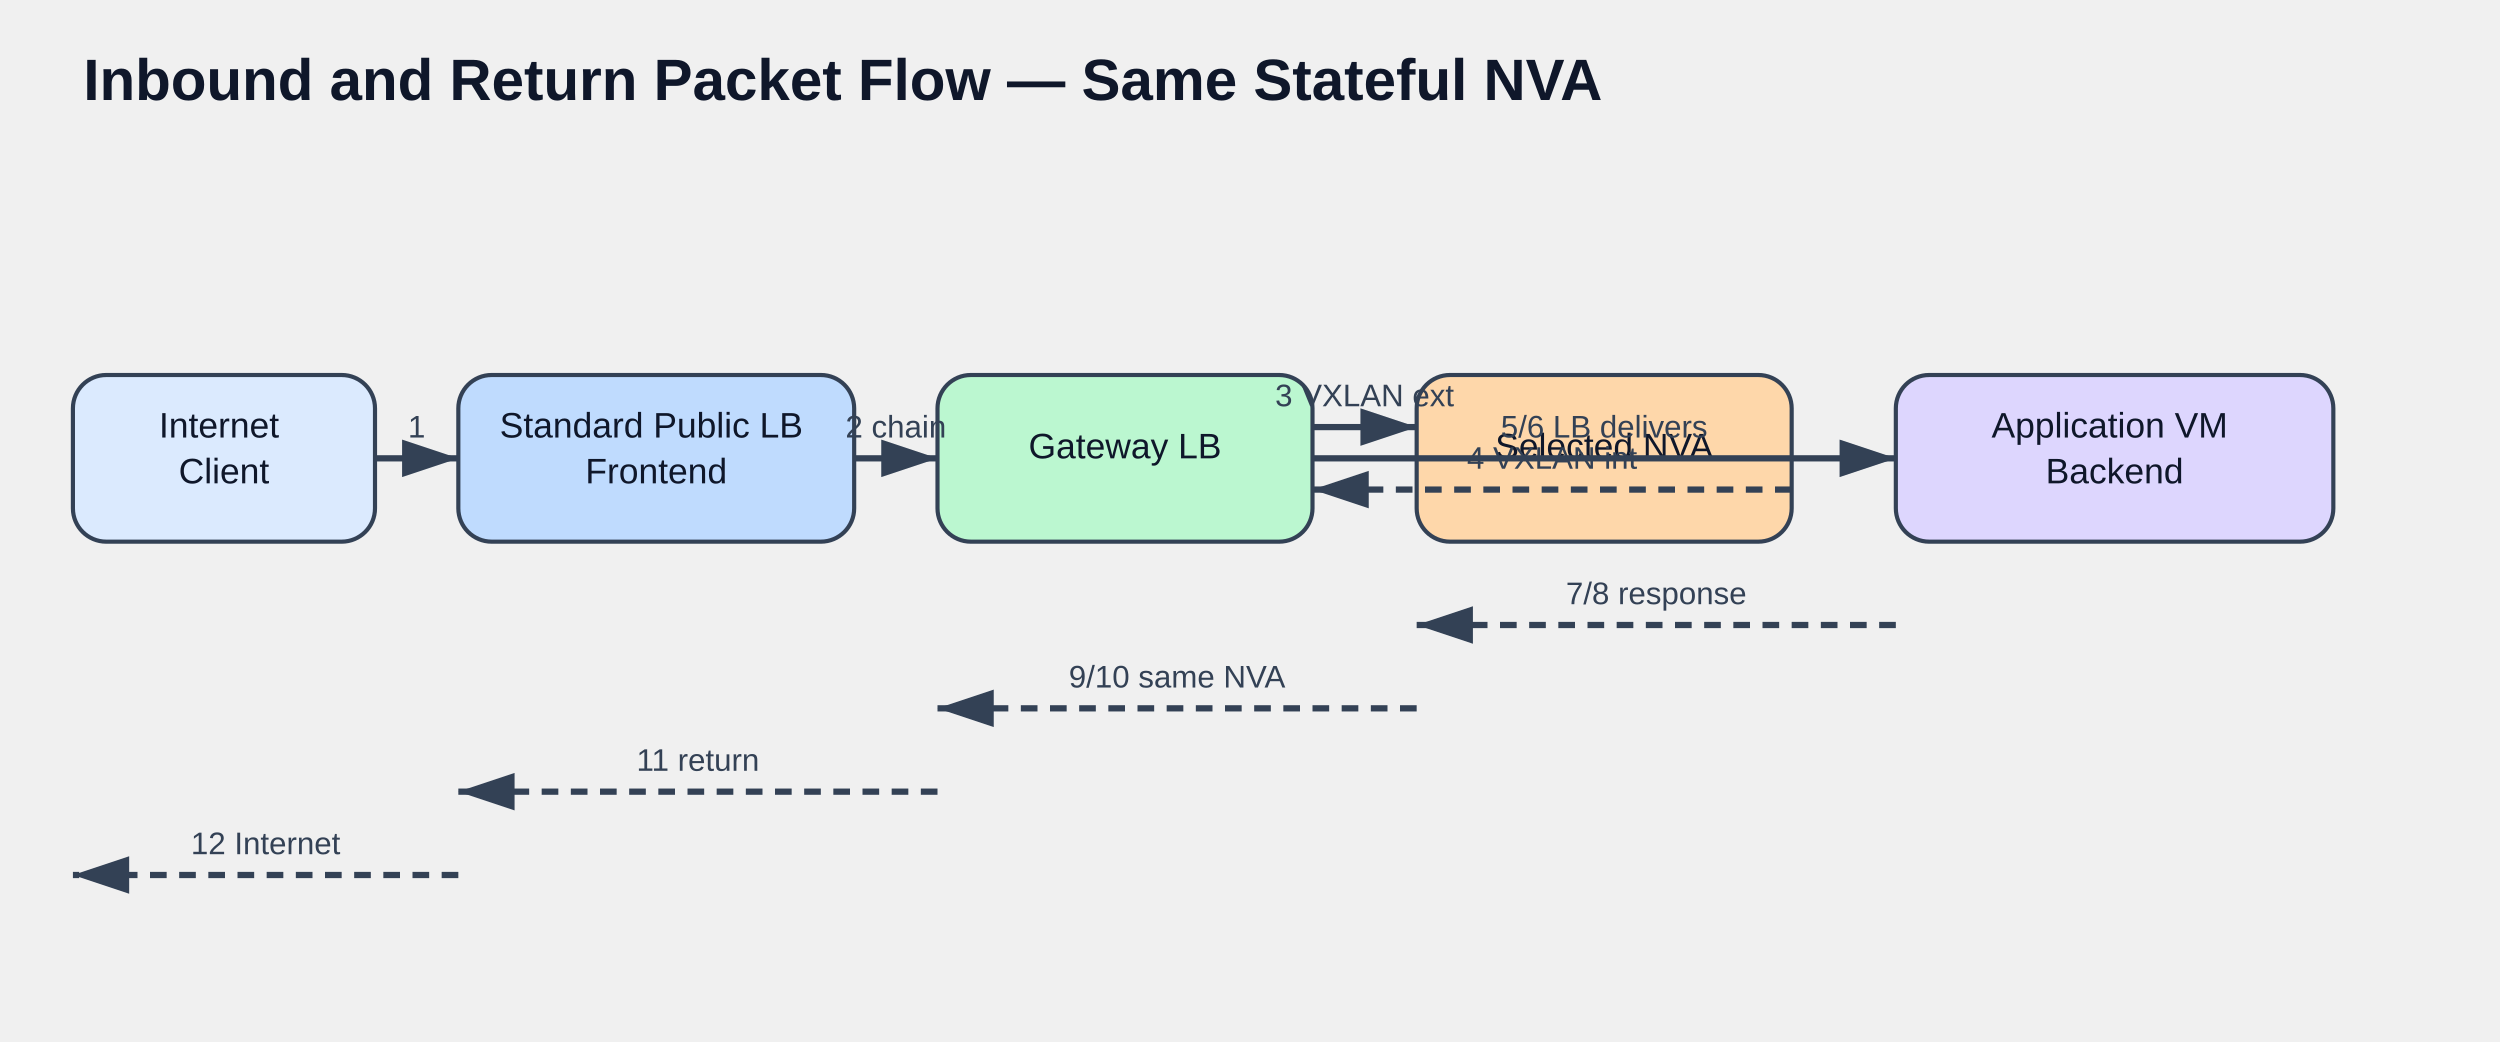
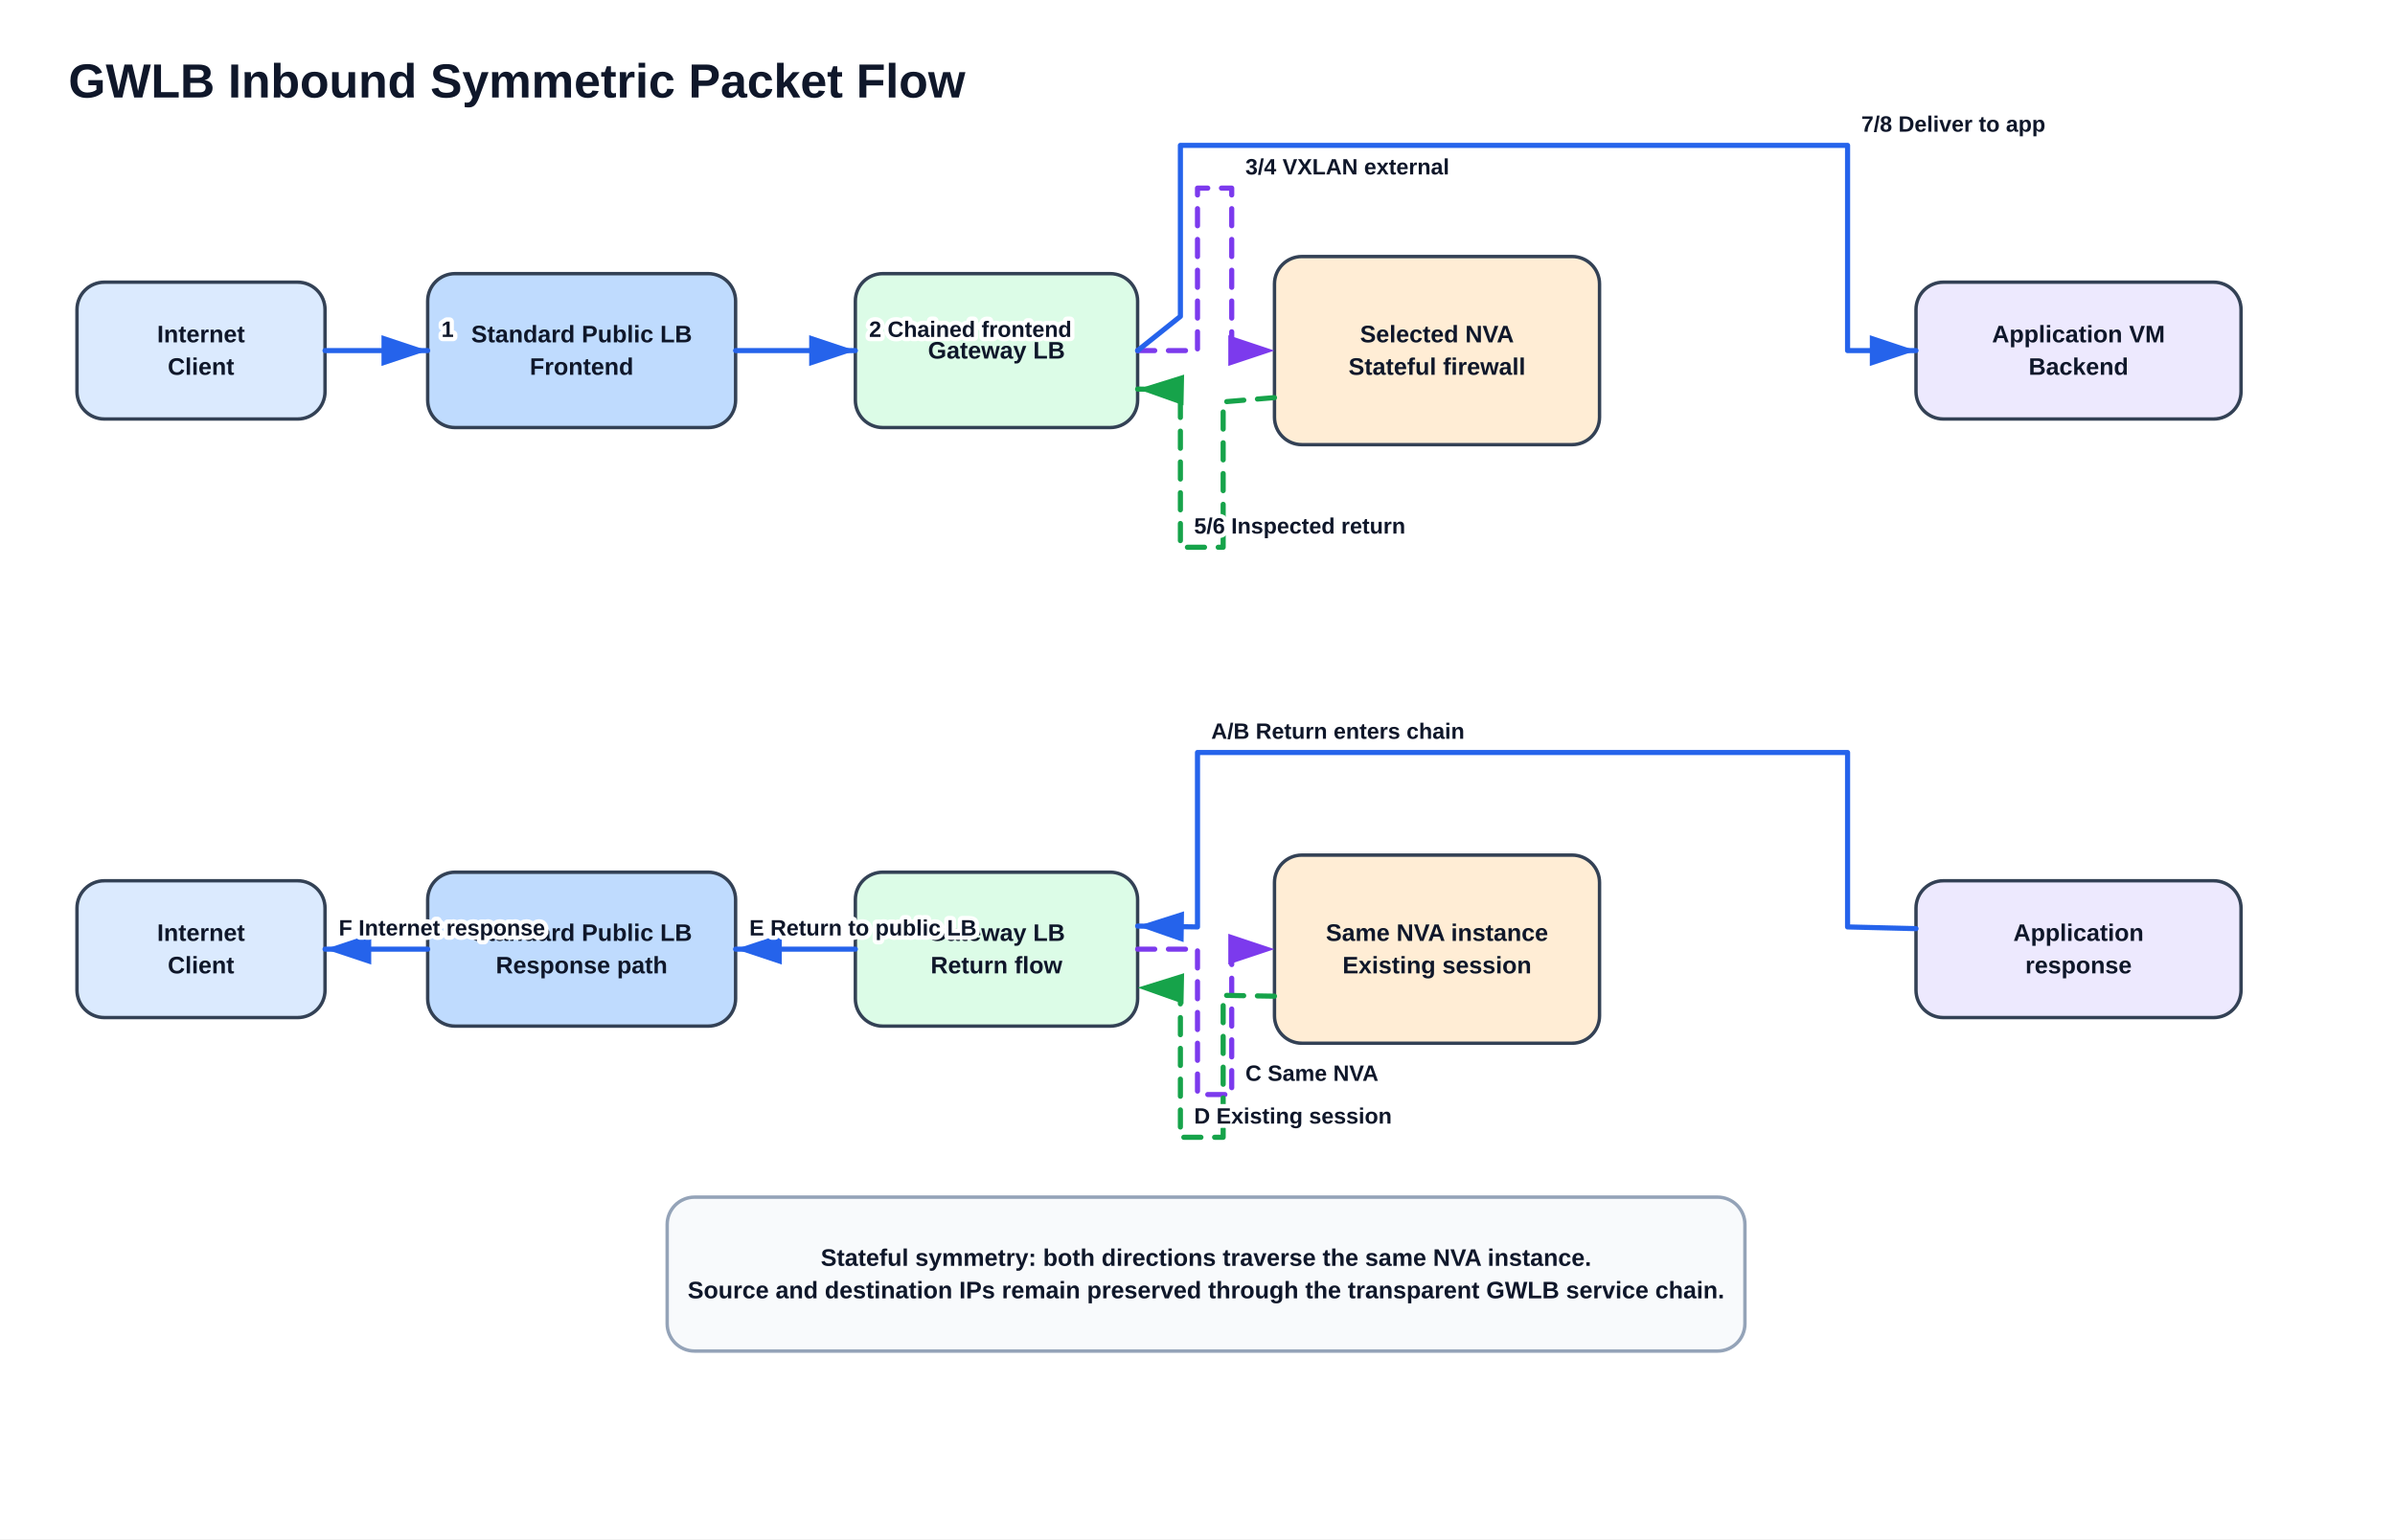
- <svg xmlns="http://www.w3.org/2000/svg" width="1200" height="500" viewBox="0 0 1200 500">
+ <svg xmlns="http://www.w3.org/2000/svg" width="1400" height="900" viewBox="0 0 1400 900">
  <defs>
-     <marker id="arrow" markerWidth="10" markerHeight="10" refX="9" refY="3" orient="auto">
-       <path d="M0,0 L0,6 L9,3 z" fill="#334155" />
+     <marker id="arrowBlue" markerWidth="10" markerHeight="10" refX="9" refY="3" orient="auto">
+       <path d="M0 0 L0 6 L9 3 z" fill="#2563eb" />
    </marker>
+     <marker id="arrowPurple" markerWidth="10" markerHeight="10" refX="9" refY="3" orient="auto">
+       <path d="M0 0 L0 6 L9 3 z" fill="#7c3aed" />
+     </marker>
+     <marker id="arrowGreen" markerWidth="10" markerHeight="10" refX="9" refY="3" orient="auto">
+       <path d="M0 0 L0 6 L9 3 z" fill="#16a34a" />
+     </marker>
+     <style>text{font-family:Arial,Helvetica,sans-serif;fill:#0f172a}.edgeLabel{font-size:13px;font-weight:700;paint-order:stroke;stroke:#fff;stroke-width:5px;stroke-linejoin:round}</style>
  </defs>
-   <text x="40" y="48" font-family="Arial" font-size="28" font-weight="700" fill="#0f172a">Inbound and Return Packet Flow — Same Stateful NVA</text>
-   <rect x="35" y="180" width="145" height="80" rx="16" fill="#dbeafe" stroke="#334155" stroke-width="2" />
-   <text x="107.5" y="220.0" text-anchor="middle" font-family="Arial" font-size="17" fill="#0f172a">
-     <tspan x="107.5" dy="-10">Internet</tspan>
-     <tspan x="107.5" dy="22">Client</tspan>
-   </text>
-   <rect x="220" y="180" width="190" height="80" rx="16" fill="#bfdbfe" stroke="#334155" stroke-width="2" />
-   <text x="315.0" y="220.0" text-anchor="middle" font-family="Arial" font-size="17" fill="#0f172a">
-     <tspan x="315.0" dy="-10">Standard Public LB</tspan>
-     <tspan x="315.0" dy="22">Frontend</tspan>
-   </text>
-   <rect x="450" y="180" width="180" height="80" rx="16" fill="#bbf7d0" stroke="#334155" stroke-width="2" />
-   <text x="540.0" y="220.0" text-anchor="middle" font-family="Arial" font-size="17" fill="#0f172a">Gateway LB</text>
-   <rect x="680" y="180" width="180" height="80" rx="16" fill="#fed7aa" stroke="#334155" stroke-width="2" />
-   <text x="770.0" y="220.0" text-anchor="middle" font-family="Arial" font-size="17" fill="#0f172a">Selected NVA</text>
-   <rect x="910" y="180" width="210" height="80" rx="16" fill="#ddd6fe" stroke="#334155" stroke-width="2" />
-   <text x="1015.0" y="220.0" text-anchor="middle" font-family="Arial" font-size="17" fill="#0f172a">
-     <tspan x="1015.0" dy="-10">Application VM</tspan>
-     <tspan x="1015.0" dy="22">Backend</tspan>
-   </text>
-   <line x1="180" y1="220" x2="220" y2="220" stroke="#334155" stroke-width="3" marker-end="url(#arrow)" />
-   <text x="200.0" y="210.0" text-anchor="middle" font-family="Arial" font-size="15" fill="#334155">1</text>
-   <line x1="410" y1="220" x2="450" y2="220" stroke="#334155" stroke-width="3" marker-end="url(#arrow)" />
-   <text x="430.0" y="210.0" text-anchor="middle" font-family="Arial" font-size="15" fill="#334155">2 chain</text>
-   <line x1="630" y1="205" x2="680" y2="205" stroke="#334155" stroke-width="3" marker-end="url(#arrow)" />
-   <text x="655.0" y="195.0" text-anchor="middle" font-family="Arial" font-size="15" fill="#334155">3 VXLAN ext</text>
-   <line x1="860" y1="235" x2="630" y2="235" stroke="#334155" stroke-width="3" marker-end="url(#arrow)" stroke-dasharray="8 6" />
-   <text x="745.0" y="225.0" text-anchor="middle" font-family="Arial" font-size="15" fill="#334155">4 VXLAN int</text>
-   <line x1="630" y1="220" x2="910" y2="220" stroke="#334155" stroke-width="3" marker-end="url(#arrow)" />
-   <text x="770.0" y="210.0" text-anchor="middle" font-family="Arial" font-size="15" fill="#334155">5/6 LB delivers</text>
-   <line x1="910" y1="300" x2="680" y2="300" stroke="#334155" stroke-width="3" marker-end="url(#arrow)" stroke-dasharray="8 6" />
-   <text x="795.0" y="290.0" text-anchor="middle" font-family="Arial" font-size="15" fill="#334155">7/8 response</text>
-   <line x1="680" y1="340" x2="450" y2="340" stroke="#334155" stroke-width="3" marker-end="url(#arrow)" stroke-dasharray="8 6" />
-   <text x="565.0" y="330.0" text-anchor="middle" font-family="Arial" font-size="15" fill="#334155">9/10 same NVA</text>
-   <line x1="450" y1="380" x2="220" y2="380" stroke="#334155" stroke-width="3" marker-end="url(#arrow)" stroke-dasharray="8 6" />
-   <text x="335.0" y="370.0" text-anchor="middle" font-family="Arial" font-size="15" fill="#334155">11 return</text>
-   <line x1="220" y1="420" x2="35" y2="420" stroke="#334155" stroke-width="3" marker-end="url(#arrow)" stroke-dasharray="8 6" />
-   <text x="127.5" y="410.0" text-anchor="middle" font-family="Arial" font-size="15" fill="#334155">12 Internet</text>
+   <rect width="1400" height="900" fill="white" />
+   <text x="40.0" y="57.0" style="font-size:28px;font-weight:700">GWLB Inbound Symmetric Packet Flow</text>
+   <rect x="45" y="165" width="145" height="80" rx="16" fill="#dbeafe" stroke="#334155" stroke-width="2" />
+   <text x="117.5" y="200.167" text-anchor="middle" style="font-size:14px;font-weight:600">Internet</text>
+   <text x="117.5" y="219.167" text-anchor="middle" style="font-size:14px;font-weight:600">Client</text>
+   <rect x="250" y="160" width="180" height="90" rx="16" fill="#bfdbfe" stroke="#334155" stroke-width="2" />
+   <text x="340" y="200.167" text-anchor="middle" style="font-size:14px;font-weight:600">Standard Public LB</text>
+   <text x="340" y="219.167" text-anchor="middle" style="font-size:14px;font-weight:600">Frontend</text>
+   <rect x="500" y="160" width="165" height="90" rx="16" fill="#dcfce7" stroke="#334155" stroke-width="2" />
+   <text x="582.5" y="209.667" text-anchor="middle" style="font-size:14px;font-weight:600">Gateway LB</text>
+   <rect x="745" y="150" width="190" height="110" rx="16" fill="#ffedd5" stroke="#334155" stroke-width="2" />
+   <text x="840" y="200.167" text-anchor="middle" style="font-size:14px;font-weight:600">Selected NVA</text>
+   <text x="840" y="219.167" text-anchor="middle" style="font-size:14px;font-weight:600">Stateful firewall</text>
+   <rect x="1120" y="165" width="190" height="80" rx="16" fill="#ede9fe" stroke="#334155" stroke-width="2" />
+   <text x="1215" y="200.167" text-anchor="middle" style="font-size:14px;font-weight:600">Application VM</text>
+   <text x="1215" y="219.167" text-anchor="middle" style="font-size:14px;font-weight:600">Backend</text>
+   <rect x="45" y="515" width="145" height="80" rx="16" fill="#dbeafe" stroke="#334155" stroke-width="2" />
+   <text x="117.5" y="550.167" text-anchor="middle" style="font-size:14px;font-weight:600">Internet</text>
+   <text x="117.5" y="569.167" text-anchor="middle" style="font-size:14px;font-weight:600">Client</text>
+   <rect x="250" y="510" width="180" height="90" rx="16" fill="#bfdbfe" stroke="#334155" stroke-width="2" />
+   <text x="340" y="550.167" text-anchor="middle" style="font-size:14px;font-weight:600">Standard Public LB</text>
+   <text x="340" y="569.167" text-anchor="middle" style="font-size:14px;font-weight:600">Response path</text>
+   <rect x="500" y="510" width="165" height="90" rx="16" fill="#dcfce7" stroke="#334155" stroke-width="2" />
+   <text x="582.5" y="550.167" text-anchor="middle" style="font-size:14px;font-weight:600">Gateway LB</text>
+   <text x="582.5" y="569.167" text-anchor="middle" style="font-size:14px;font-weight:600">Return flow</text>
+   <rect x="745" y="500" width="190" height="110" rx="16" fill="#ffedd5" stroke="#334155" stroke-width="2" />
+   <text x="840" y="550.167" text-anchor="middle" style="font-size:14px;font-weight:600">Same NVA instance</text>
+   <text x="840" y="569.167" text-anchor="middle" style="font-size:14px;font-weight:600">Existing session</text>
+   <rect x="1120" y="515" width="190" height="80" rx="16" fill="#ede9fe" stroke="#334155" stroke-width="2" />
+   <text x="1215" y="550.167" text-anchor="middle" style="font-size:14px;font-weight:600">Application</text>
+   <text x="1215" y="569.167" text-anchor="middle" style="font-size:14px;font-weight:600">response</text>
+   <rect x="390" y="700" width="630" height="90" rx="16" fill="#f8fafc" stroke="#94a3b8" stroke-width="2" />
+   <text x="705" y="740.167" text-anchor="middle" style="font-size:14px;font-weight:600">Stateful symmetry: both directions traverse the same NVA instance.</text>
+   <text x="705" y="759.167" text-anchor="middle" style="font-size:14px;font-weight:600">Source and destination IPs remain preserved through the transparent GWLB service chain.</text>
+   <path d="M 190,205 L 250,205" fill="none" stroke="#2563eb" stroke-width="3" stroke-linejoin="round" stroke-linecap="round" marker-end="url(#arrowBlue)" />
+   <text x="258" y="197" class="edgeLabel" fill="#2563eb">1</text>
+   <path d="M 430,205 L 500,205" fill="none" stroke="#2563eb" stroke-width="3" stroke-linejoin="round" stroke-linecap="round" marker-end="url(#arrowBlue)" />
+   <text x="508" y="197" class="edgeLabel" fill="#2563eb">2  Chained frontend</text>
+   <path d="M 665,205 L 700,205 L 700,110 L 720,110 L 720,205 L 745,205" fill="none" stroke="#7c3aed" stroke-width="3" stroke-linejoin="round" stroke-linecap="round" stroke-dasharray="10 8" marker-end="url(#arrowPurple)" />
+   <text x="728" y="102" class="edgeLabel" fill="#7c3aed">3/4  VXLAN external</text>
+   <path d="M 745,232.5 L 715,235 L 715,320 L 690,320 L 690,228 L 665,227.5" fill="none" stroke="#16a34a" stroke-width="3" stroke-linejoin="round" stroke-linecap="round" stroke-dasharray="10 8" marker-end="url(#arrowGreen)" />
+   <text x="698" y="312" class="edgeLabel" fill="#16a34a">5/6  Inspected return</text>
+   <path d="M 665,205 L 690,185 L 690,85 L 1080,85 L 1080,205 L 1120,205" fill="none" stroke="#2563eb" stroke-width="3" stroke-linejoin="round" stroke-linecap="round" marker-end="url(#arrowBlue)" />
+   <text x="1088" y="77" class="edgeLabel" fill="#2563eb">7/8  Deliver to app</text>
+   <path d="M 1120,543 L 1080,542 L 1080,440 L 700,440 L 700,542 L 665,541.5" fill="none" stroke="#2563eb" stroke-width="3" stroke-linejoin="round" stroke-linecap="round" marker-end="url(#arrowBlue)" />
+   <text x="708" y="432" class="edgeLabel" fill="#2563eb">A/B  Return enters chain</text>
+   <path d="M 665,555 L 700,555 L 700,640 L 720,640 L 720,555 L 745,555" fill="none" stroke="#7c3aed" stroke-width="3" stroke-linejoin="round" stroke-linecap="round" stroke-dasharray="10 8" marker-end="url(#arrowPurple)" />
+   <text x="728" y="632" class="edgeLabel" fill="#7c3aed">C  Same NVA</text>
+   <path d="M 745,582.5 L 715,582 L 715,665 L 690,665 L 690,578 L 665,577.5" fill="none" stroke="#16a34a" stroke-width="3" stroke-linejoin="round" stroke-linecap="round" stroke-dasharray="10 8" marker-end="url(#arrowGreen)" />
+   <text x="698" y="657" class="edgeLabel" fill="#16a34a">D  Existing session</text>
+   <path d="M 500,555 L 430,555" fill="none" stroke="#2563eb" stroke-width="3" stroke-linejoin="round" stroke-linecap="round" marker-end="url(#arrowBlue)" />
+   <text x="438" y="547" class="edgeLabel" fill="#2563eb">E  Return to public LB</text>
+   <path d="M 250,555 L 190,555" fill="none" stroke="#2563eb" stroke-width="3" stroke-linejoin="round" stroke-linecap="round" marker-end="url(#arrowBlue)" />
+   <text x="198" y="547" class="edgeLabel" fill="#2563eb">F  Internet response</text>
</svg>
